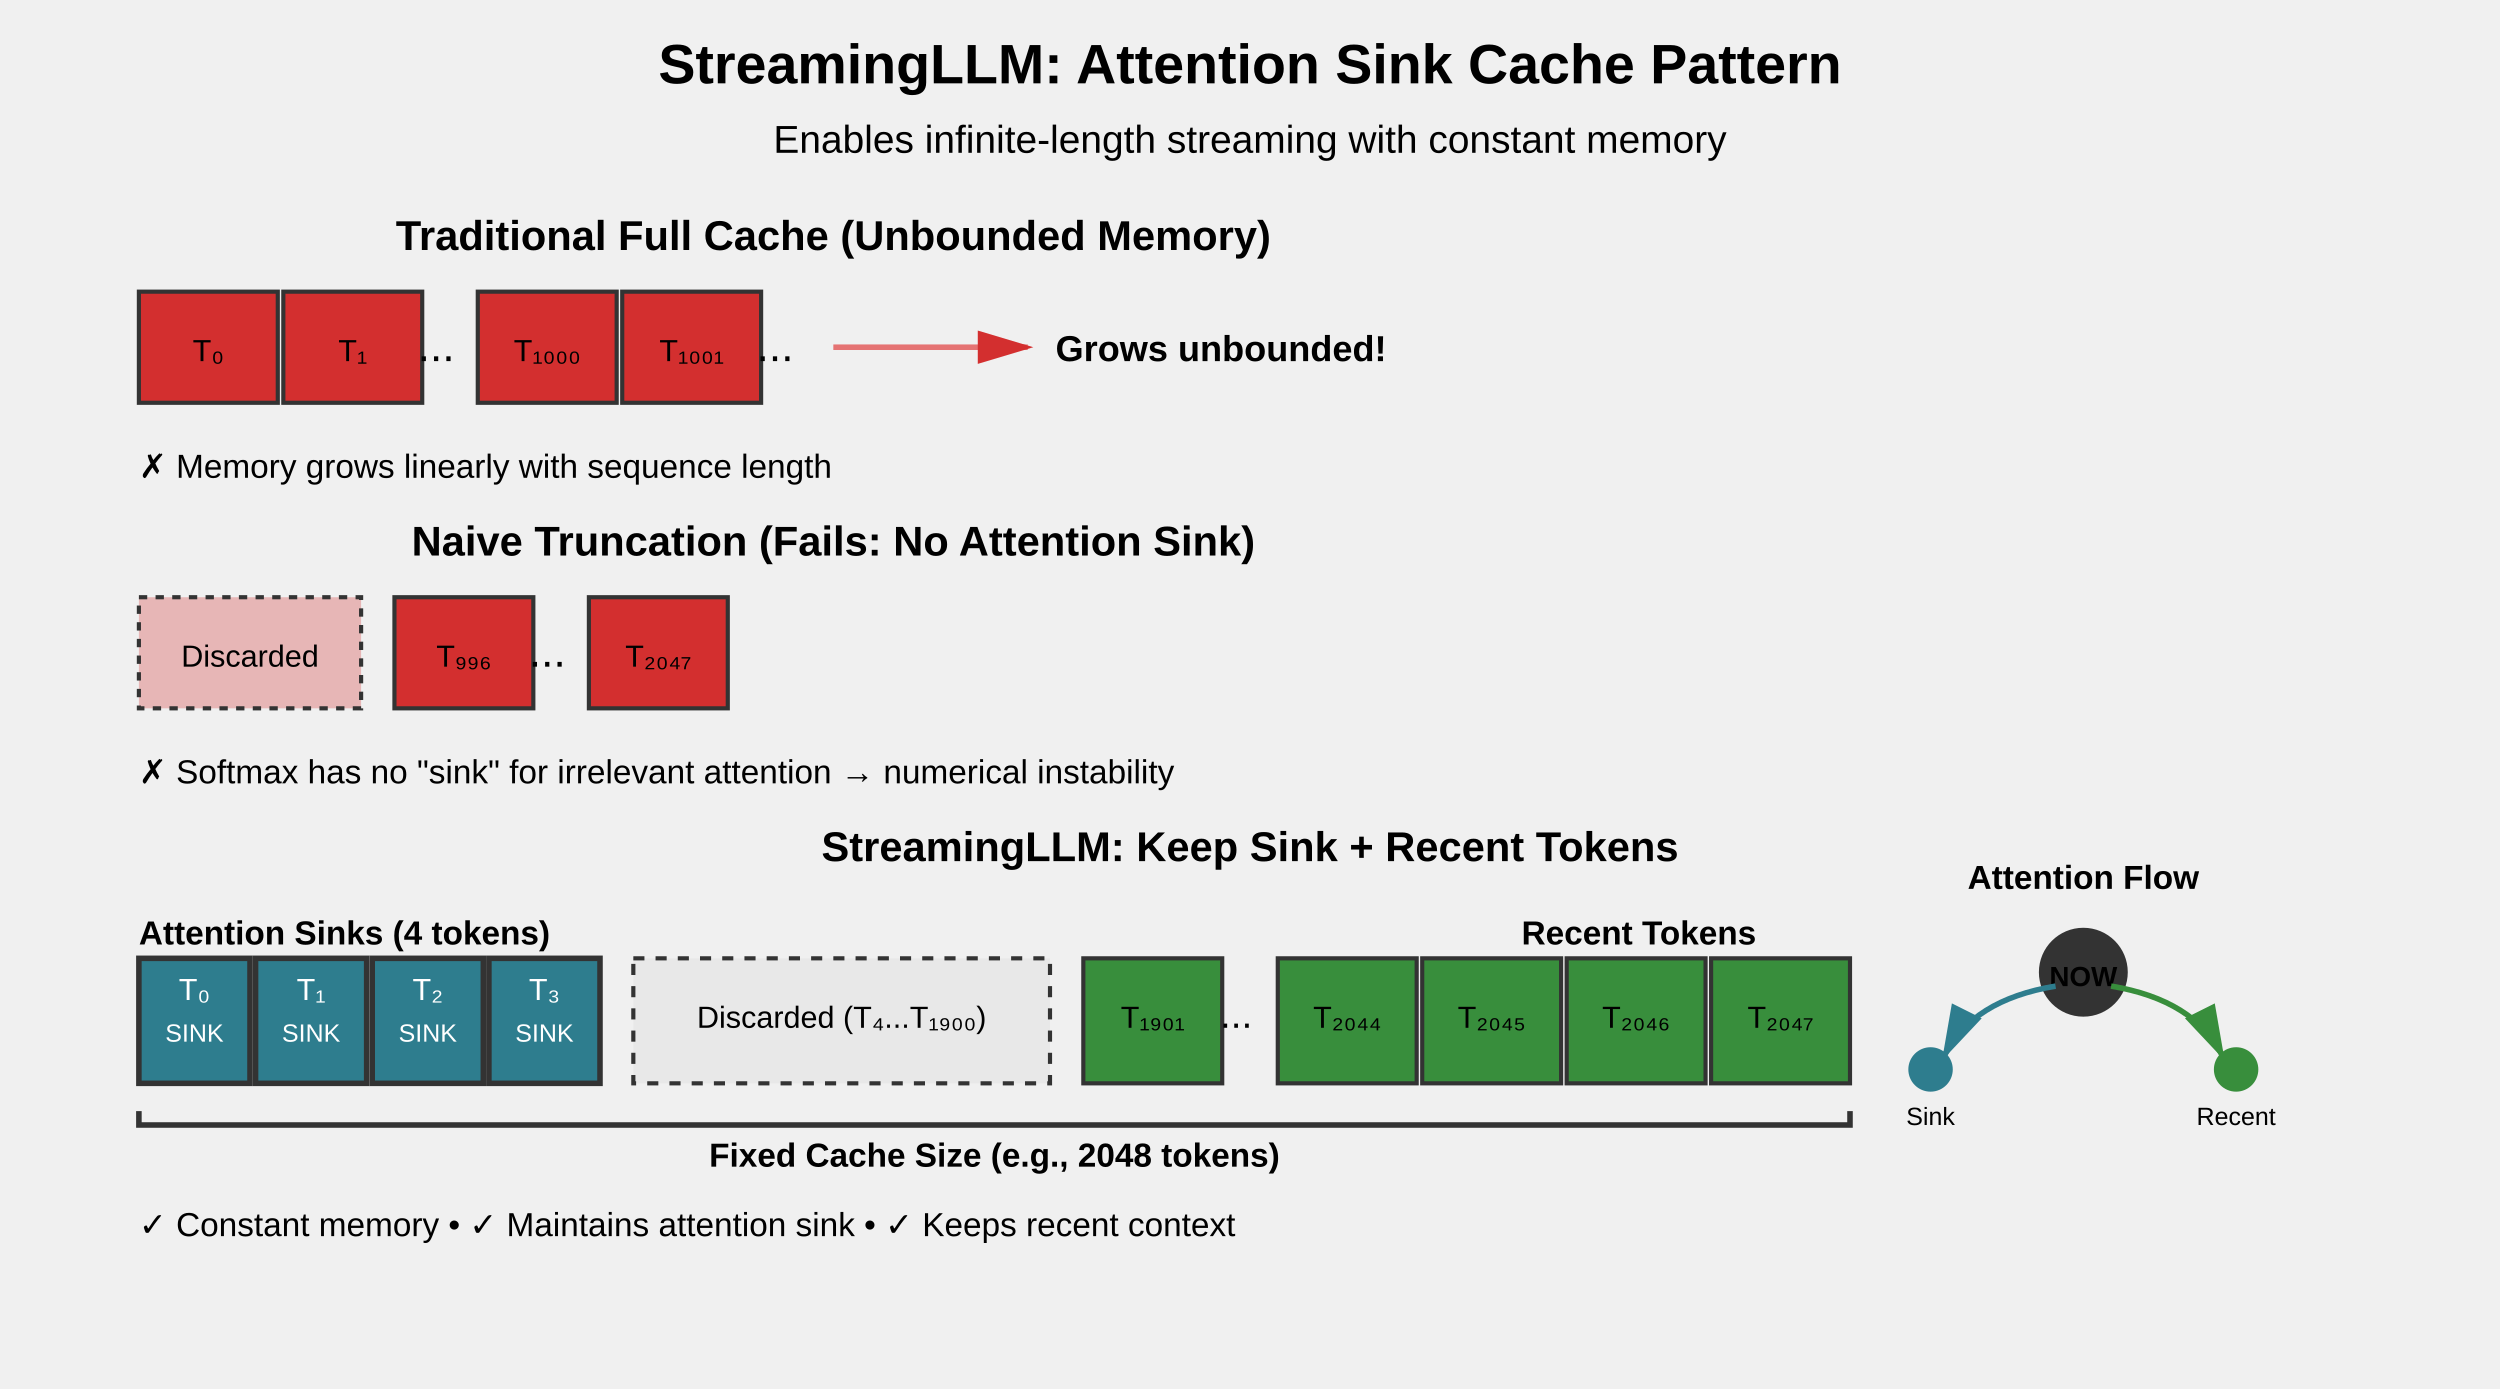
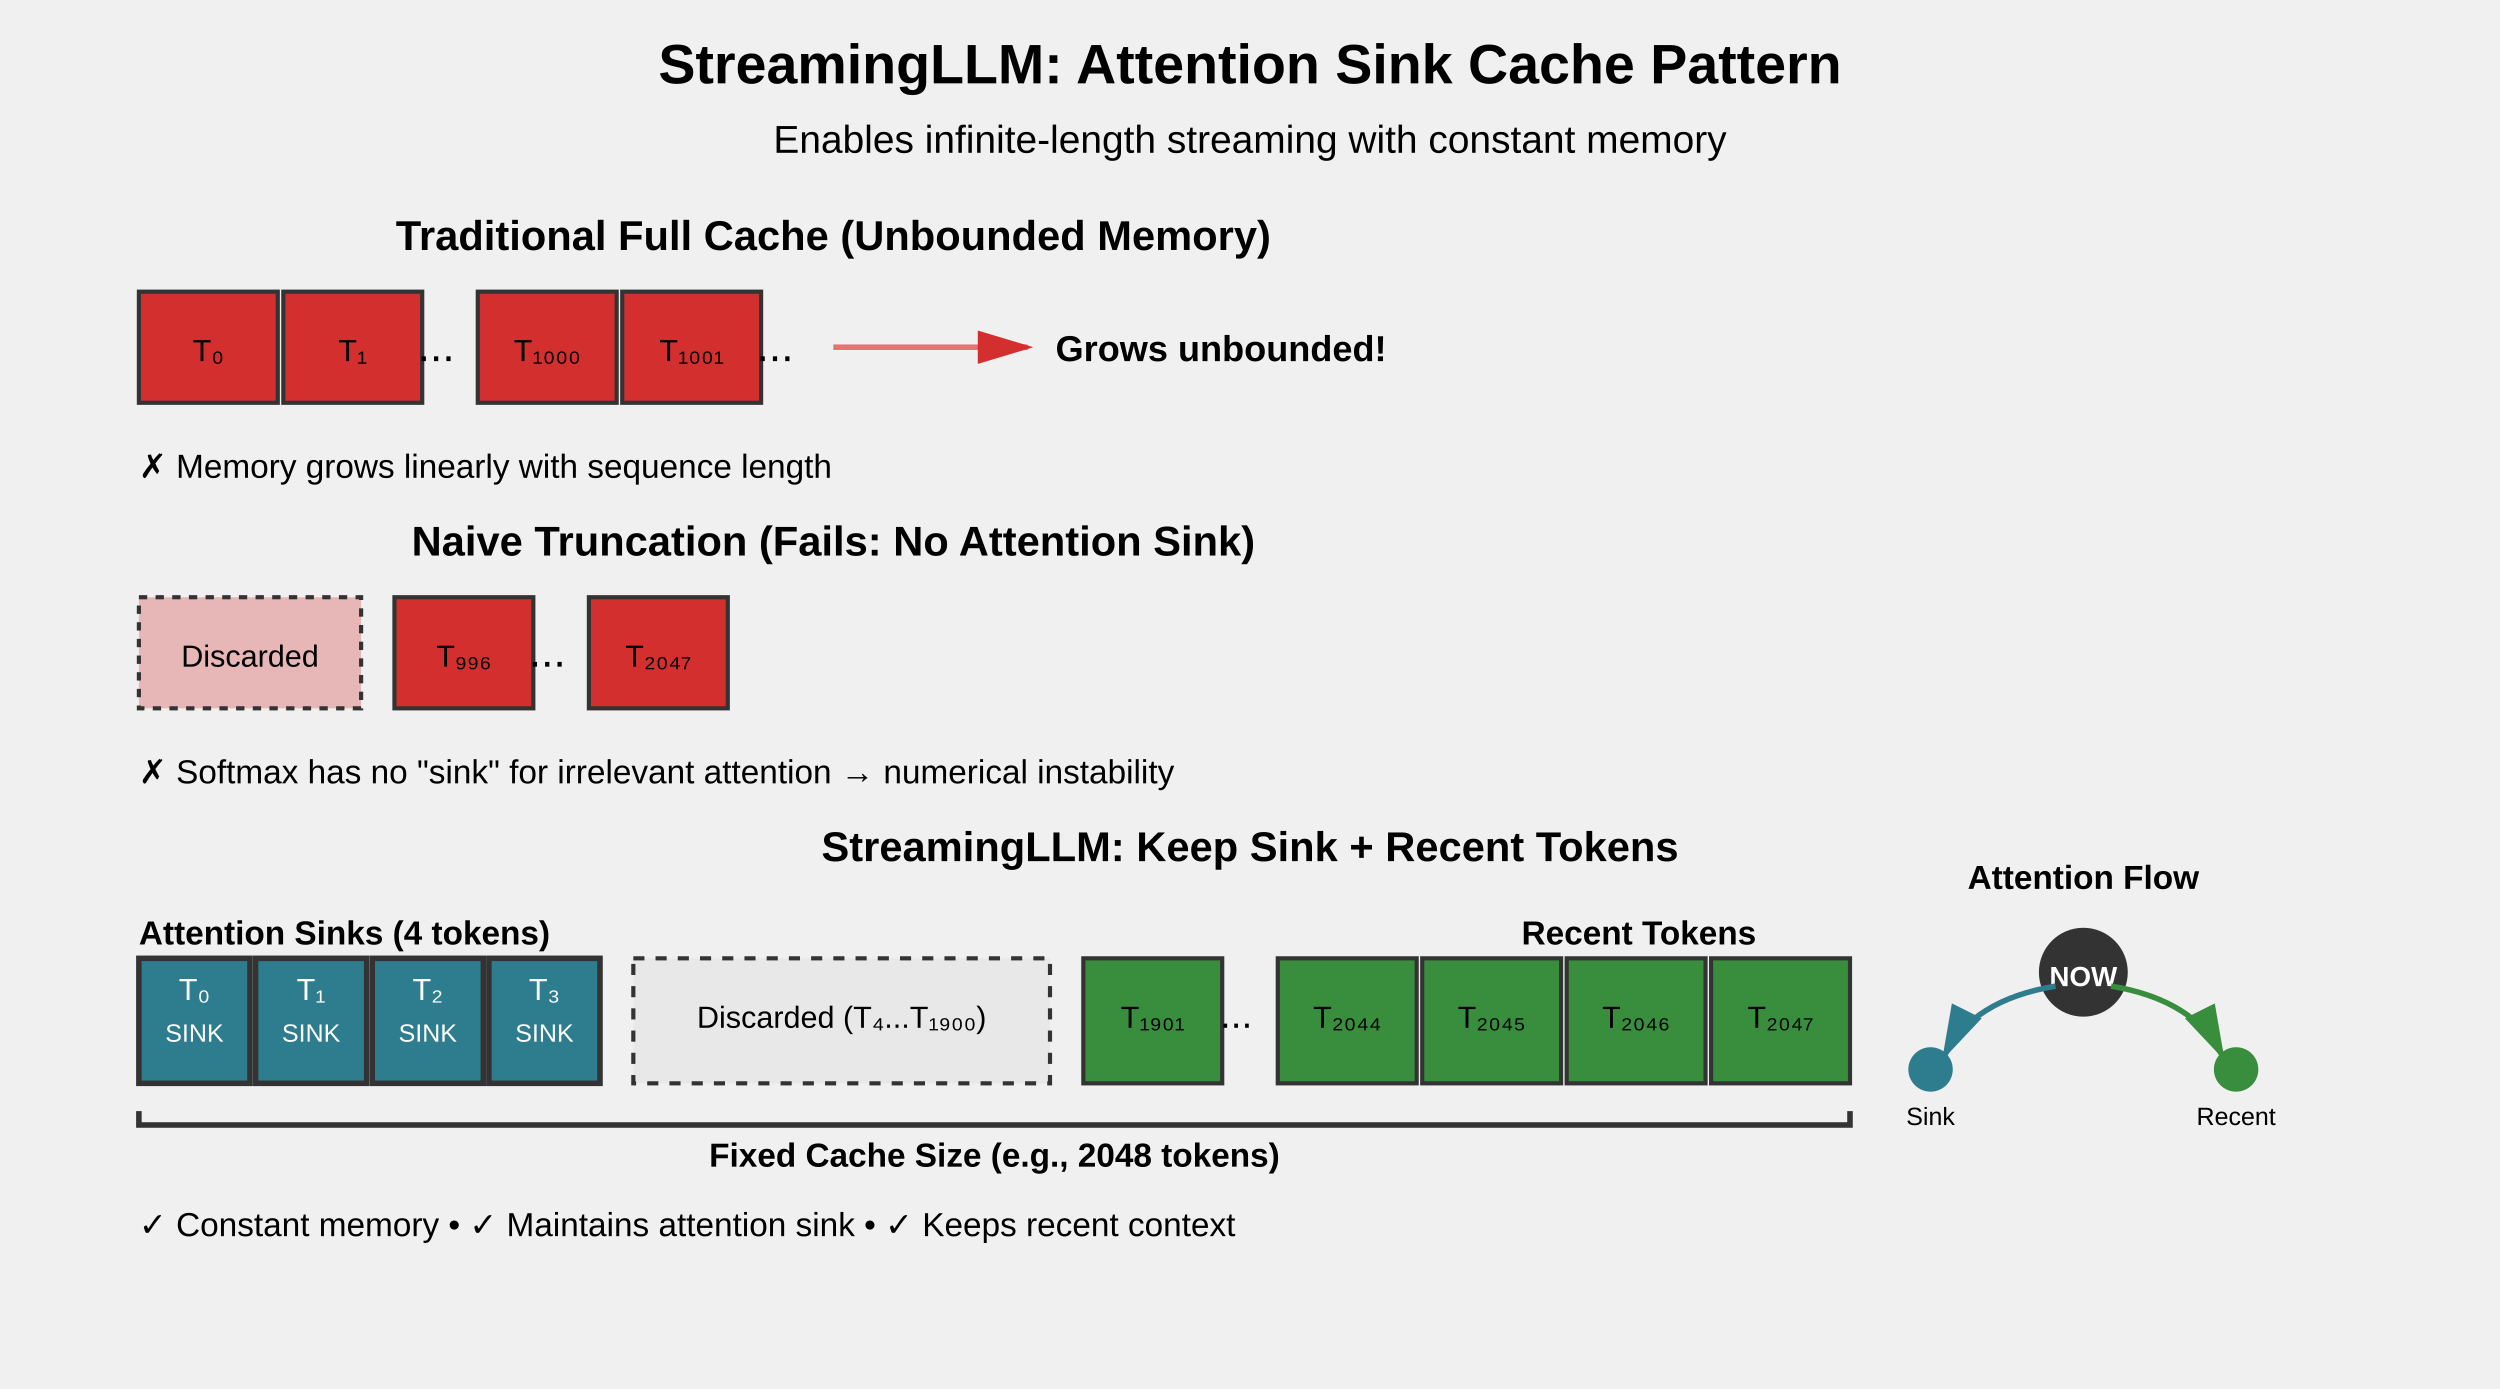
<svg xmlns="http://www.w3.org/2000/svg" viewBox="0 0 900 500">
  <style>
    /* Light mode (default) */
    text { fill: #000000; }
    .axis-text { fill: #000000; }
    .label-text { fill: #666666; }
    line[stroke="#333"] { stroke: #333333; }

    /* Dark mode */
    @media (prefers-color-scheme: dark) {
      text { fill: #ffffff; }
      .axis-text { fill: #ffffff; }
      .label-text { fill: #cccccc; }
      line[stroke="#333"] { stroke: #cccccc; }

      /* Override dark inline text colors */
      text[fill="#000"],
      text[fill="#000000"],
      text[fill="#333"],
      text[fill="#666"] {
        fill: #ffffff;
      }

      /* Keep white text white in dark mode (for colored backgrounds) */
      text[fill="#fff"],
      text[fill="#ffffff"],
      text[fill="white"] {
        fill: #ffffff;
      }

      /* Keep colored text readable in dark mode */
      text[fill="#E57373"] { fill: #ef5350; }
      text[fill="#81C784"] { fill: #66bb6a; }
      text[fill="#FFB74D"] { fill: #ffa726; }
      text[fill="#4A90A4"] { fill: #4fc3f7; }

      /* Darken colored backgrounds for contrast with white text */
      rect[fill="#2E7D8E"] { fill: #1d4f5c; }
      rect[fill="#388E3C"] { fill: #2c6b2f; }
      rect[fill="#D32F2F"] { fill: #8b1f1f; }
      circle[fill="#2E7D8E"] { fill: #1d4f5c; }
      circle[fill="#388E3C"] { fill: #2c6b2f; }
    }
  </style>
-   <text x="450" y="30" font-family="Arial, sans-serif" font-size="20" font-weight="bold" fill="#333" text-anchor="middle">
+   <text x="450" y="30" font-family="Arial, sans-serif" font-size="20" font-weight="bold" text-anchor="middle">
    StreamingLLM: Attention Sink Cache Pattern
  </text>
  <text x="450" y="55" font-family="Arial, sans-serif" font-size="14" text-anchor="middle">
    Enables infinite-length streaming with constant memory
  </text>
  <g transform="translate(50, 90)">
-     <text x="250" y="0" font-family="Arial, sans-serif" font-size="15" font-weight="bold" fill="#333" text-anchor="middle">
+     <text x="250" y="0" font-family="Arial, sans-serif" font-size="15" font-weight="bold" text-anchor="middle">
      Traditional Full Cache (Unbounded Memory)
    </text>
    <rect x="0" y="15" width="50" height="40" fill="#D32F2F" stroke="#333" stroke-width="1.5" />
    <text x="25" y="40" font-family="Arial, sans-serif" font-size="11" text-anchor="middle">T₀</text>
    <rect x="52" y="15" width="50" height="40" fill="#D32F2F" stroke="#333" stroke-width="1.5" />
    <text x="77" y="40" font-family="Arial, sans-serif" font-size="11" text-anchor="middle">T₁</text>
-     <text x="107" y="40" font-family="Arial, sans-serif" font-size="16" fill="#fff" text-anchor="middle">...</text>
+     <text x="107" y="40" font-family="Arial, sans-serif" font-size="16" text-anchor="middle">...</text>
    <rect x="122" y="15" width="50" height="40" fill="#D32F2F" stroke="#333" stroke-width="1.5" />
    <text x="147" y="40" font-family="Arial, sans-serif" font-size="11" text-anchor="middle">T₁₀₀₀</text>
    <rect x="174" y="15" width="50" height="40" fill="#D32F2F" stroke="#333" stroke-width="1.5" />
    <text x="199" y="40" font-family="Arial, sans-serif" font-size="11" text-anchor="middle">T₁₀₀₁</text>
    <text x="229" y="40" font-family="Arial, sans-serif" font-size="16" text-anchor="middle">...</text>
    <path d="M 250 35 L 320 35" fill="none" stroke="#E57373" stroke-width="2" marker-end="url(#arrowhead-red)" />
    <text x="330" y="40" font-family="Arial, sans-serif" font-size="13" fill="#E57373" font-weight="bold">Grows unbounded!</text>
-     <text x="0" y="82" font-family="Arial, sans-serif" font-size="12" fill="#666">
+     <text x="0" y="82" font-family="Arial, sans-serif" font-size="12">
      ✗ Memory grows linearly with sequence length
    </text>
  </g>
  <g transform="translate(50, 200)">
-     <text x="250" y="0" font-family="Arial, sans-serif" font-size="15" font-weight="bold" fill="#333" text-anchor="middle">
+     <text x="250" y="0" font-family="Arial, sans-serif" font-size="15" font-weight="bold" text-anchor="middle">
      Naive Truncation (Fails: No Attention Sink)
    </text>
    <rect x="0" y="15" width="80" height="40" fill="#D32F2F" fill-opacity="0.3" stroke="#333" stroke-width="1.5" stroke-dasharray="3,3" />
-     <text x="40" y="40" font-family="Arial, sans-serif" font-size="11" fill="#000" text-anchor="middle">Discarded</text>
+     <text x="40" y="40" font-family="Arial, sans-serif" font-size="11" text-anchor="middle">Discarded</text>
    <rect x="92" y="15" width="50" height="40" fill="#D32F2F" stroke="#333" stroke-width="1.5" />
    <text x="117" y="40" font-family="Arial, sans-serif" font-size="11" text-anchor="middle">T₉₉₆</text>
-     <text x="147" y="40" font-family="Arial, sans-serif" font-size="16" fill="#fff" text-anchor="middle">...</text>
+     <text x="147" y="40" font-family="Arial, sans-serif" font-size="16" text-anchor="middle">...</text>
    <rect x="162" y="15" width="50" height="40" fill="#D32F2F" stroke="#333" stroke-width="1.5" />
    <text x="187" y="40" font-family="Arial, sans-serif" font-size="11" text-anchor="middle">T₂₀₄₇</text>
-     <text x="0" y="82" font-family="Arial, sans-serif" font-size="12" fill="#666">
+     <text x="0" y="82" font-family="Arial, sans-serif" font-size="12">
      ✗ Softmax has no "sink" for irrelevant attention → numerical instability
    </text>
  </g>
  <g transform="translate(50, 310)">
-     <text x="400" y="0" font-family="Arial, sans-serif" font-size="15" font-weight="bold" fill="#333" text-anchor="middle">
+     <text x="400" y="0" font-family="Arial, sans-serif" font-size="15" font-weight="bold" text-anchor="middle">
      StreamingLLM: Keep Sink + Recent Tokens
    </text>
    <text x="0" y="30" font-family="Arial, sans-serif" font-size="12" font-weight="bold">
      Attention Sinks (4 tokens)
    </text>
    <rect x="0" y="35" width="40" height="45" fill="#2E7D8E" stroke="#333" stroke-width="2" />
    <text x="20" y="50" font-family="Arial, sans-serif" font-size="11" style="fill: #fff !important" text-anchor="middle">T₀</text>
    <text x="20" y="65" font-family="Arial, sans-serif" font-size="9" style="fill: #fff !important" text-anchor="middle">SINK</text>
    <rect x="42" y="35" width="40" height="45" fill="#2E7D8E" stroke="#333" stroke-width="2" />
    <text x="62" y="50" font-family="Arial, sans-serif" font-size="11" style="fill: #fff !important" text-anchor="middle">T₁</text>
    <text x="62" y="65" font-family="Arial, sans-serif" font-size="9" style="fill: #fff !important" text-anchor="middle">SINK</text>
    <rect x="84" y="35" width="40" height="45" fill="#2E7D8E" stroke="#333" stroke-width="2" />
    <text x="104" y="50" font-family="Arial, sans-serif" font-size="11" style="fill: #fff !important" text-anchor="middle">T₂</text>
    <text x="104" y="65" font-family="Arial, sans-serif" font-size="9" style="fill: #fff !important" text-anchor="middle">SINK</text>
    <rect x="126" y="35" width="40" height="45" fill="#2E7D8E" stroke="#333" stroke-width="2" />
    <text x="146" y="50" font-family="Arial, sans-serif" font-size="11" style="fill: #fff !important" text-anchor="middle">T₃</text>
    <text x="146" y="65" font-family="Arial, sans-serif" font-size="9" style="fill: #fff !important" text-anchor="middle">SINK</text>
    <rect x="178" y="35" width="150" height="45" fill="#E8E8E8" stroke="#333" stroke-width="1.5" stroke-dasharray="4,4" />
-     <text x="253" y="60" font-family="Arial, sans-serif" font-size="11" fill="#666" text-anchor="middle">
+     <text x="253" y="60" font-family="Arial, sans-serif" font-size="11" text-anchor="middle">
      Discarded (T₄...T₁₉₀₀)
    </text>
    <text x="540" y="30" font-family="Arial, sans-serif" font-size="12" font-weight="bold" text-anchor="middle">
      Recent Tokens
    </text>
    <rect x="340" y="35" width="50" height="45" fill="#388E3C" stroke="#333" stroke-width="1.5" />
    <text x="365" y="60" font-family="Arial, sans-serif" font-size="11" text-anchor="middle">T₁₉₀₁</text>
-     <text x="395" y="60" font-family="Arial, sans-serif" font-size="14" fill="#333" text-anchor="middle">...</text>
+     <text x="395" y="60" font-family="Arial, sans-serif" font-size="14" text-anchor="middle">...</text>
    <rect x="410" y="35" width="50" height="45" fill="#388E3C" stroke="#333" stroke-width="1.5" />
    <text x="435" y="60" font-family="Arial, sans-serif" font-size="11" text-anchor="middle">T₂₀₄₄</text>
    <rect x="462" y="35" width="50" height="45" fill="#388E3C" stroke="#333" stroke-width="1.5" />
    <text x="487" y="60" font-family="Arial, sans-serif" font-size="11" text-anchor="middle">T₂₀₄₅</text>
    <rect x="514" y="35" width="50" height="45" fill="#388E3C" stroke="#333" stroke-width="1.5" />
    <text x="539" y="60" font-family="Arial, sans-serif" font-size="11" text-anchor="middle">T₂₀₄₆</text>
    <rect x="566" y="35" width="50" height="45" fill="#388E3C" stroke="#333" stroke-width="1.5" />
    <text x="591" y="60" font-family="Arial, sans-serif" font-size="11" text-anchor="middle">T₂₀₄₇</text>
    <path d="M 0 90 L 0 95 L 616 95 L 616 90" stroke="#333" stroke-width="2" fill="none" />
-     <text x="308" y="110" font-family="Arial, sans-serif" font-size="12" fill="#333" text-anchor="middle" font-weight="bold">
+     <text x="308" y="110" font-family="Arial, sans-serif" font-size="12" text-anchor="middle" font-weight="bold">
      Fixed Cache Size (e.g., 2048 tokens)
    </text>
-     <text x="0" y="135" font-family="Arial, sans-serif" font-size="12" fill="#666">
+     <text x="0" y="135" font-family="Arial, sans-serif" font-size="12">
      ✓ Constant memory • ✓ Maintains attention sink • ✓ Keeps recent context
    </text>
  </g>
  <g transform="translate(680, 310)">
-     <text x="70" y="10" font-family="Arial, sans-serif" font-size="12" font-weight="bold" fill="#333" text-anchor="middle">
+     <text x="70" y="10" font-family="Arial, sans-serif" font-size="12" font-weight="bold" text-anchor="middle">
      Attention Flow
    </text>
    <circle cx="70" cy="40" r="15" fill="#333" stroke="#333" stroke-width="2" />
-     <text x="70" y="45" font-family="Arial, sans-serif" font-size="10" fill="#fff" text-anchor="middle" font-weight="bold">NOW</text>
+     <text x="70" y="45" font-family="Arial, sans-serif" font-size="10" style="fill: #fff !important" text-anchor="middle" font-weight="bold">NOW</text>
    <path d="M 60 45 Q 30 50, 20 70" stroke="#2E7D8E" stroke-width="2" fill="none" marker-end="url(#arrowhead-blue)" />
    <circle cx="15" cy="75" r="8" fill="#2E7D8E" />
    <text x="15" y="95" font-family="Arial, sans-serif" font-size="9" fill="#2E7D8E" text-anchor="middle">Sink</text>
    <path d="M 80 45 Q 110 50, 120 70" stroke="#388E3C" stroke-width="2" fill="none" marker-end="url(#arrowhead-green)" />
    <circle cx="125" cy="75" r="8" fill="#388E3C" />
    <text x="125" y="95" font-family="Arial, sans-serif" font-size="9" fill="#388E3C" text-anchor="middle">Recent</text>
  </g>
  <defs>
    <marker id="arrowhead-red" markerWidth="10" markerHeight="10" refX="9" refY="3" orient="auto">
      <polygon points="0 0, 10 3, 0 6" fill="#D32F2F" />
    </marker>
    <marker id="arrowhead-blue" markerWidth="10" markerHeight="10" refX="9" refY="3" orient="auto">
      <polygon points="0 0, 10 3, 0 6" fill="#2E7D8E" />
    </marker>
    <marker id="arrowhead-green" markerWidth="10" markerHeight="10" refX="9" refY="3" orient="auto">
      <polygon points="0 0, 10 3, 0 6" fill="#388E3C" />
    </marker>
  </defs>
</svg>
